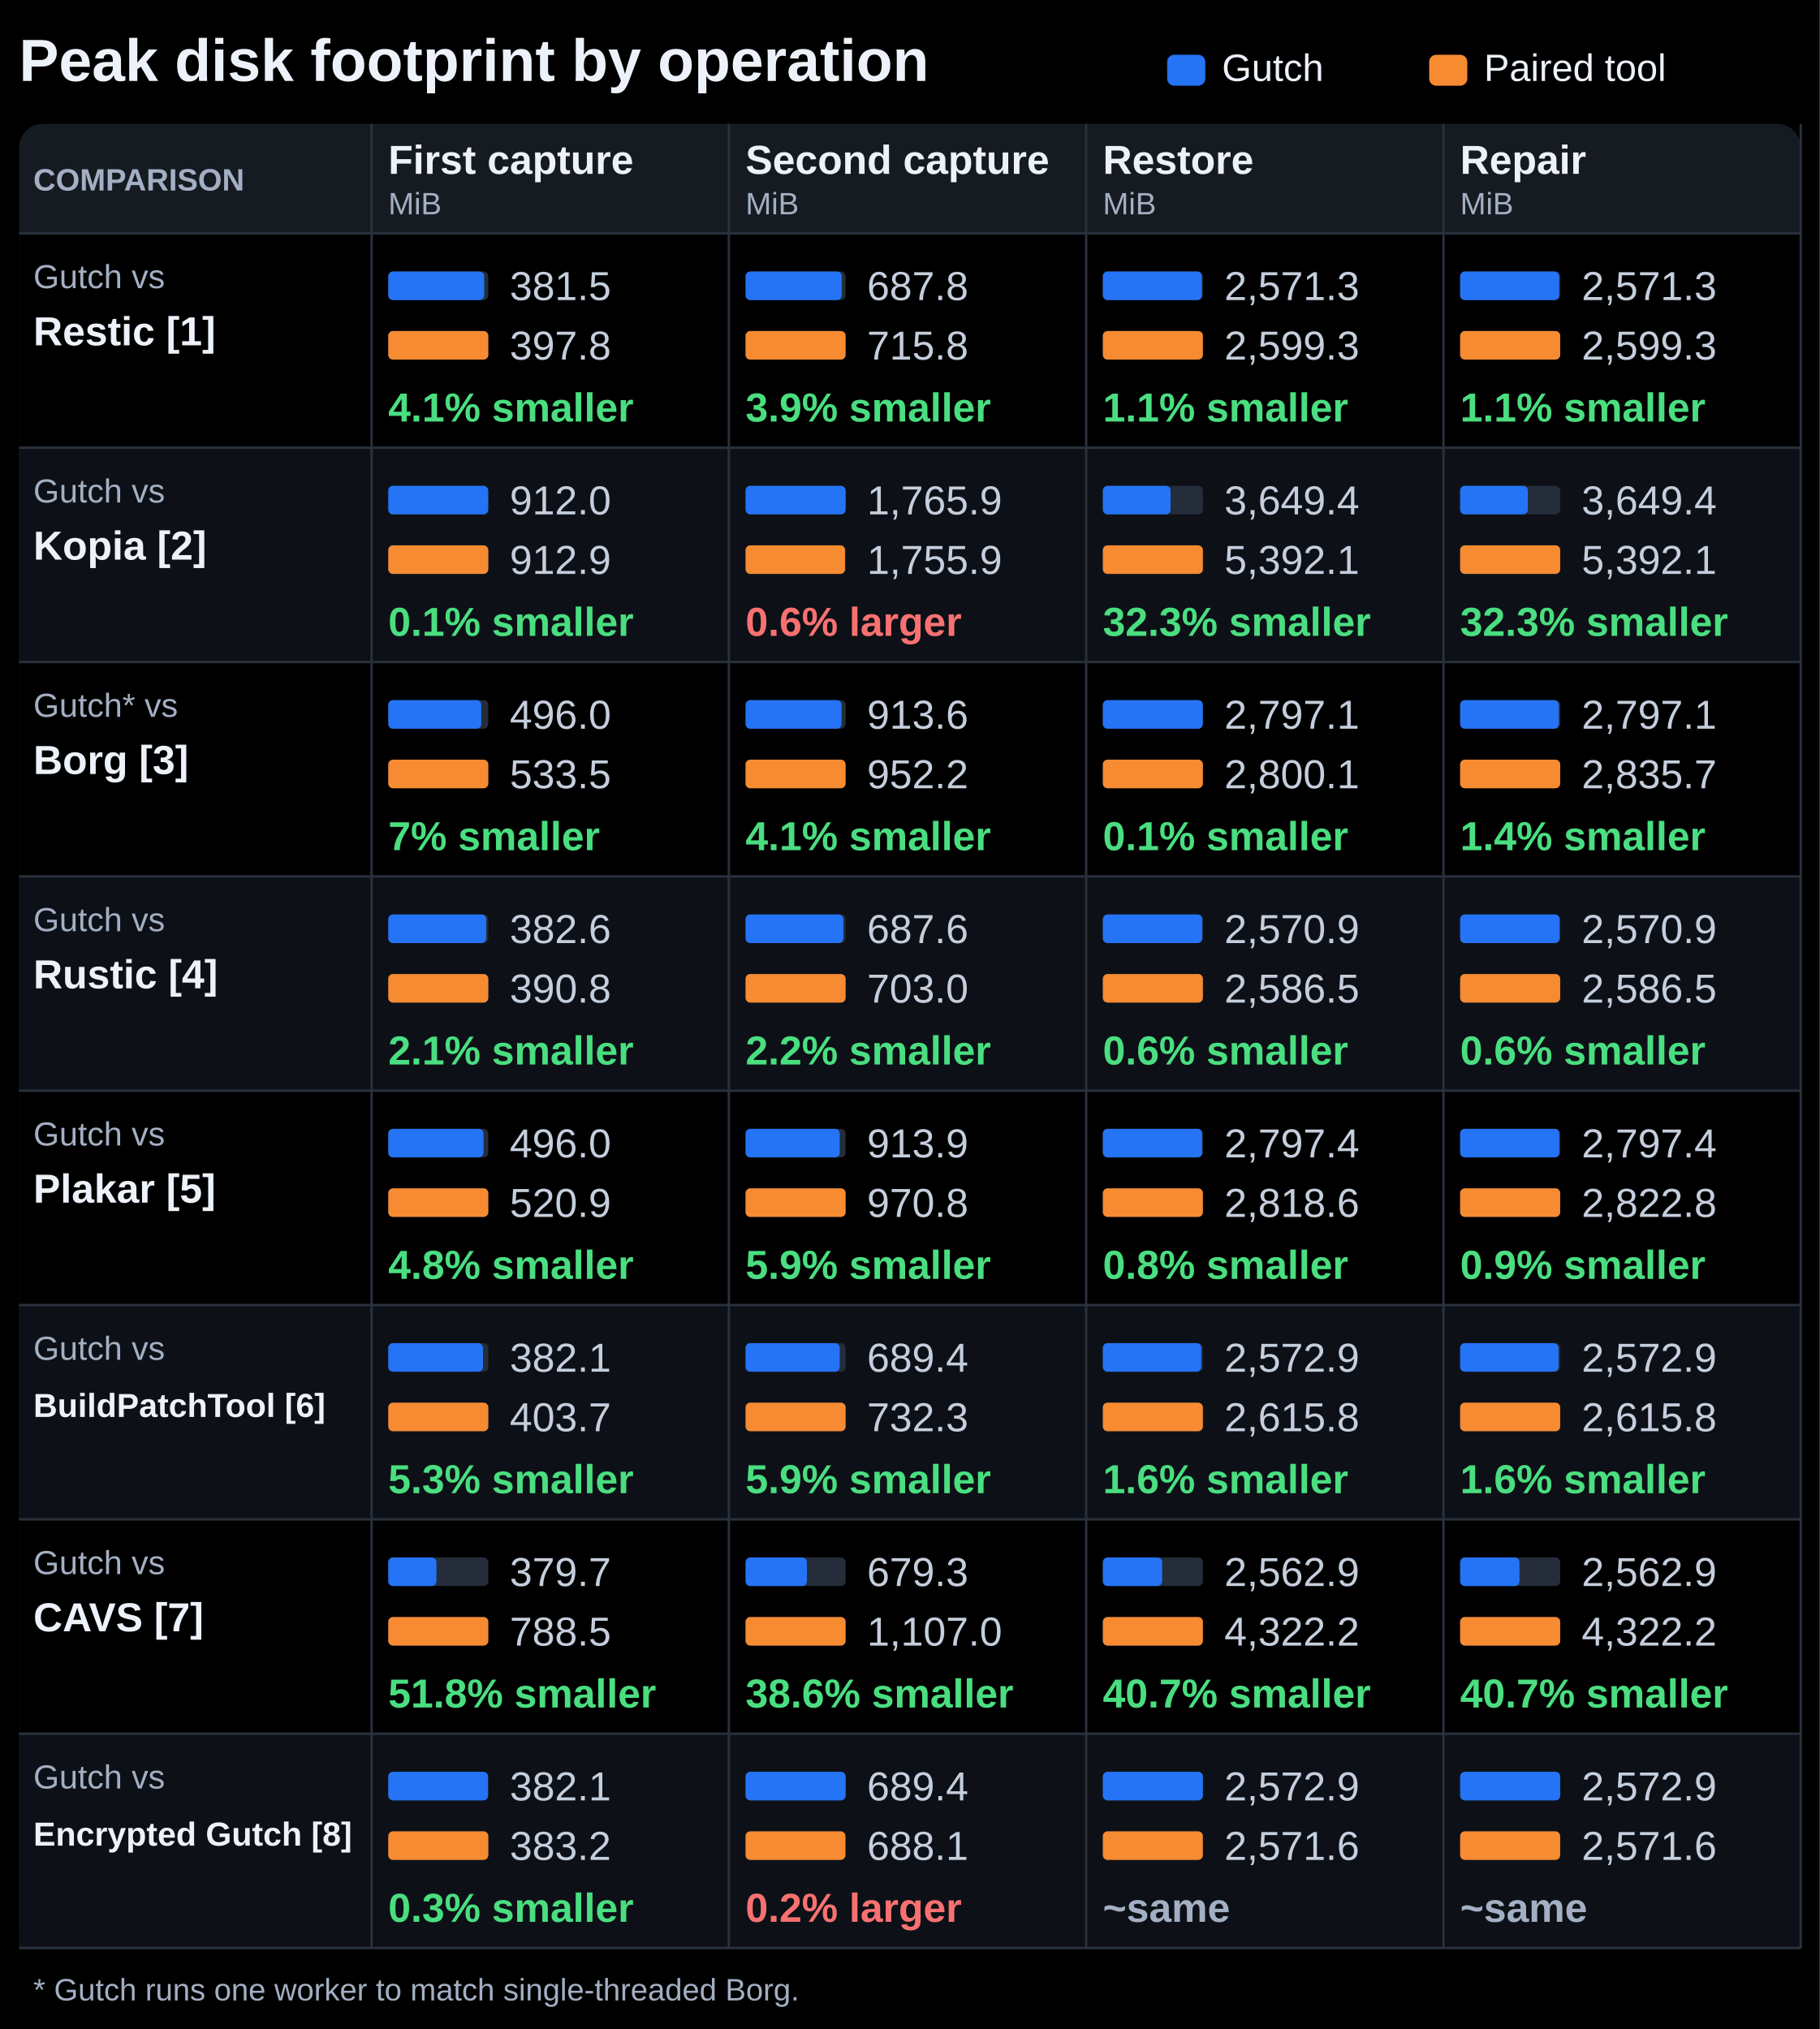
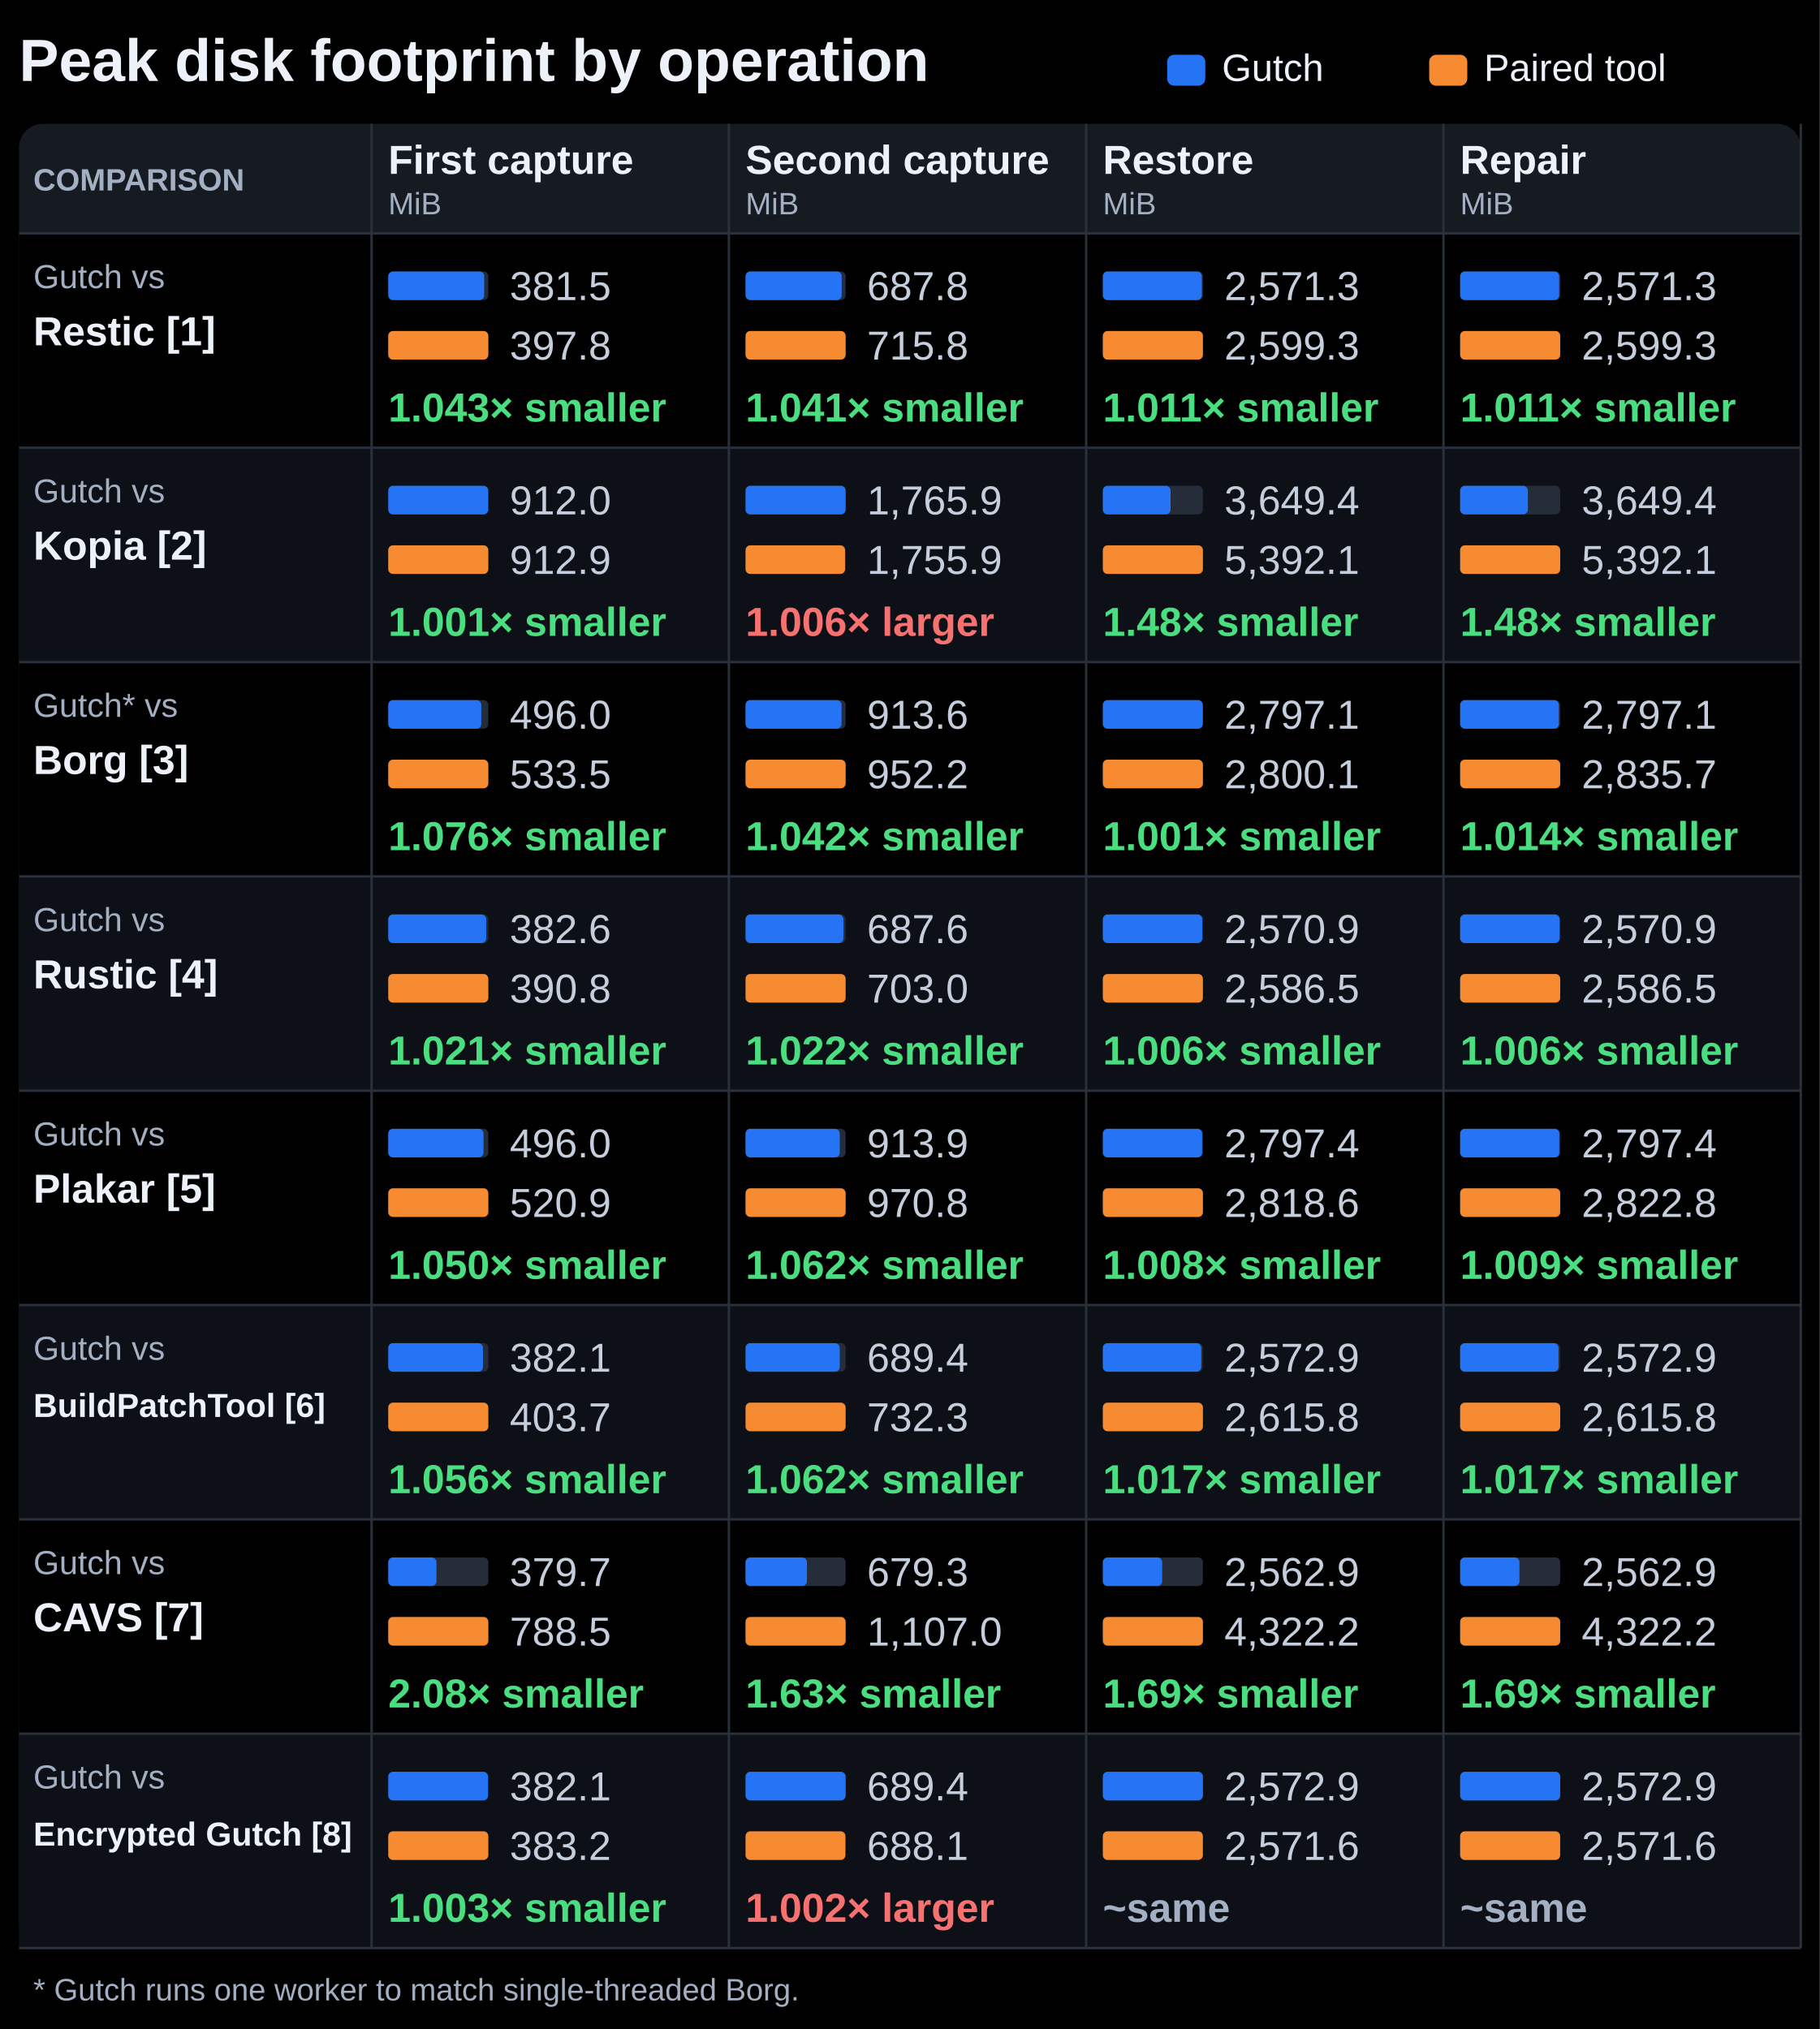
<svg xmlns="http://www.w3.org/2000/svg" width="764" height="852" viewBox="0 0 764 852" role="img" aria-labelledby="title description">
  <rect width="764" height="852" fill="#000000" />
  <g font-family="Segoe UI, Arial, sans-serif" fill="#edf2fa">
    <text x="8" y="34" font-size="25" font-weight="700" fill="#edf2fa" text-anchor="start">Peak disk footprint by operation</text>
    <rect x="490" y="23" width="16.00" height="13" rx="3" fill="#2474f5" />
    <text x="513" y="34" font-size="16" font-weight="400" fill="#edf2fa" text-anchor="start">Gutch</text>
    <rect x="600" y="23" width="16.00" height="13" rx="3" fill="#f78b32" />
    <text x="623" y="34" font-size="16" font-weight="400" fill="#edf2fa" text-anchor="start">Paired tool</text>
    <rect x="8" y="52" width="748.00" height="766" rx="10" fill="#161b22" />
    <text x="14" y="80" font-size="13" font-weight="700" fill="#a3afc2" text-anchor="start">COMPARISON</text>
    <text x="163" y="73" font-size="17" font-weight="650" fill="#edf2fa" text-anchor="start">First capture</text>
    <text x="163" y="90" font-size="13" font-weight="400" fill="#a3afc2" text-anchor="start">MiB</text>
    <text x="313" y="73" font-size="17" font-weight="650" fill="#edf2fa" text-anchor="start">Second capture</text>
    <text x="313" y="90" font-size="13" font-weight="400" fill="#a3afc2" text-anchor="start">MiB</text>
    <text x="463" y="73" font-size="17" font-weight="650" fill="#edf2fa" text-anchor="start">Restore</text>
    <text x="463" y="90" font-size="13" font-weight="400" fill="#a3afc2" text-anchor="start">MiB</text>
    <text x="613" y="73" font-size="17" font-weight="650" fill="#edf2fa" text-anchor="start">Repair</text>
    <text x="613" y="90" font-size="13" font-weight="400" fill="#a3afc2" text-anchor="start">MiB</text>
    <rect x="8" y="98" width="748.00" height="90" rx="0" fill="#000000" />
    <path d="M8 98H756" stroke="#29313d" />
    <text x="14" y="121" font-size="14" font-weight="400" fill="#a3afc2" text-anchor="start">Gutch vs</text>
    <text x="14" y="145" font-size="17" font-weight="650" fill="#edf2fa" text-anchor="start">Restic [1]</text>
    <rect x="163" y="114" width="42.00" height="12" rx="2" fill="#252d3a" />
    <rect x="163" y="114" width="40.28" height="12" rx="2" fill="#2474f5" />
    <text x="214" y="126" font-size="17" font-weight="400" fill="#c5cedc" text-anchor="start">381.5</text>
    <rect x="163" y="139" width="42.00" height="12" rx="2" fill="#252d3a" />
    <rect x="163" y="139" width="42.00" height="12" rx="2" fill="#f78b32" />
    <text x="214" y="151" font-size="17" font-weight="400" fill="#c5cedc" text-anchor="start">397.8</text>
-     <text x="163" y="177" font-size="17" font-weight="700" fill="#4ade80" text-anchor="start">4.1% smaller</text>
+     <text x="163" y="177" font-size="17" font-weight="700" fill="#4ade80" text-anchor="start">1.043× smaller</text>
    <rect x="313" y="114" width="42.00" height="12" rx="2" fill="#252d3a" />
    <rect x="313" y="114" width="40.36" height="12" rx="2" fill="#2474f5" />
    <text x="364" y="126" font-size="17" font-weight="400" fill="#c5cedc" text-anchor="start">687.8</text>
    <rect x="313" y="139" width="42.00" height="12" rx="2" fill="#252d3a" />
    <rect x="313" y="139" width="42.00" height="12" rx="2" fill="#f78b32" />
    <text x="364" y="151" font-size="17" font-weight="400" fill="#c5cedc" text-anchor="start">715.8</text>
-     <text x="313" y="177" font-size="17" font-weight="700" fill="#4ade80" text-anchor="start">3.9% smaller</text>
+     <text x="313" y="177" font-size="17" font-weight="700" fill="#4ade80" text-anchor="start">1.041× smaller</text>
    <rect x="463" y="114" width="42.00" height="12" rx="2" fill="#252d3a" />
    <rect x="463" y="114" width="41.55" height="12" rx="2" fill="#2474f5" />
    <text x="514" y="126" font-size="17" font-weight="400" fill="#c5cedc" text-anchor="start">2,571.3</text>
    <rect x="463" y="139" width="42.00" height="12" rx="2" fill="#252d3a" />
    <rect x="463" y="139" width="42.00" height="12" rx="2" fill="#f78b32" />
    <text x="514" y="151" font-size="17" font-weight="400" fill="#c5cedc" text-anchor="start">2,599.3</text>
-     <text x="463" y="177" font-size="17" font-weight="700" fill="#4ade80" text-anchor="start">1.1% smaller</text>
+     <text x="463" y="177" font-size="17" font-weight="700" fill="#4ade80" text-anchor="start">1.011× smaller</text>
    <rect x="613" y="114" width="42.00" height="12" rx="2" fill="#252d3a" />
    <rect x="613" y="114" width="41.55" height="12" rx="2" fill="#2474f5" />
    <text x="664" y="126" font-size="17" font-weight="400" fill="#c5cedc" text-anchor="start">2,571.3</text>
    <rect x="613" y="139" width="42.00" height="12" rx="2" fill="#252d3a" />
    <rect x="613" y="139" width="42.00" height="12" rx="2" fill="#f78b32" />
    <text x="664" y="151" font-size="17" font-weight="400" fill="#c5cedc" text-anchor="start">2,599.3</text>
-     <text x="613" y="177" font-size="17" font-weight="700" fill="#4ade80" text-anchor="start">1.1% smaller</text>
+     <text x="613" y="177" font-size="17" font-weight="700" fill="#4ade80" text-anchor="start">1.011× smaller</text>
    <rect x="8" y="188" width="748.00" height="90" rx="0" fill="#0d1117" />
    <path d="M8 188H756" stroke="#29313d" />
    <text x="14" y="211" font-size="14" font-weight="400" fill="#a3afc2" text-anchor="start">Gutch vs</text>
    <text x="14" y="235" font-size="17" font-weight="650" fill="#edf2fa" text-anchor="start">Kopia [2]</text>
    <rect x="163" y="204" width="42.00" height="12" rx="2" fill="#252d3a" />
    <rect x="163" y="204" width="41.96" height="12" rx="2" fill="#2474f5" />
    <text x="214" y="216" font-size="17" font-weight="400" fill="#c5cedc" text-anchor="start">912.0</text>
    <rect x="163" y="229" width="42.00" height="12" rx="2" fill="#252d3a" />
    <rect x="163" y="229" width="42.00" height="12" rx="2" fill="#f78b32" />
    <text x="214" y="241" font-size="17" font-weight="400" fill="#c5cedc" text-anchor="start">912.9</text>
-     <text x="163" y="267" font-size="17" font-weight="700" fill="#4ade80" text-anchor="start">0.1% smaller</text>
+     <text x="163" y="267" font-size="17" font-weight="700" fill="#4ade80" text-anchor="start">1.001× smaller</text>
    <rect x="313" y="204" width="42.00" height="12" rx="2" fill="#252d3a" />
    <rect x="313" y="204" width="42.00" height="12" rx="2" fill="#2474f5" />
    <text x="364" y="216" font-size="17" font-weight="400" fill="#c5cedc" text-anchor="start">1,765.9</text>
    <rect x="313" y="229" width="42.00" height="12" rx="2" fill="#252d3a" />
    <rect x="313" y="229" width="41.76" height="12" rx="2" fill="#f78b32" />
    <text x="364" y="241" font-size="17" font-weight="400" fill="#c5cedc" text-anchor="start">1,755.9</text>
-     <text x="313" y="267" font-size="17" font-weight="700" fill="#f87171" text-anchor="start">0.6% larger</text>
+     <text x="313" y="267" font-size="17" font-weight="700" fill="#f87171" text-anchor="start">1.006× larger</text>
    <rect x="463" y="204" width="42.00" height="12" rx="2" fill="#252d3a" />
    <rect x="463" y="204" width="28.43" height="12" rx="2" fill="#2474f5" />
    <text x="514" y="216" font-size="17" font-weight="400" fill="#c5cedc" text-anchor="start">3,649.4</text>
    <rect x="463" y="229" width="42.00" height="12" rx="2" fill="#252d3a" />
    <rect x="463" y="229" width="42.00" height="12" rx="2" fill="#f78b32" />
    <text x="514" y="241" font-size="17" font-weight="400" fill="#c5cedc" text-anchor="start">5,392.1</text>
-     <text x="463" y="267" font-size="17" font-weight="700" fill="#4ade80" text-anchor="start">32.3% smaller</text>
+     <text x="463" y="267" font-size="17" font-weight="700" fill="#4ade80" text-anchor="start">1.48× smaller</text>
    <rect x="613" y="204" width="42.00" height="12" rx="2" fill="#252d3a" />
    <rect x="613" y="204" width="28.43" height="12" rx="2" fill="#2474f5" />
    <text x="664" y="216" font-size="17" font-weight="400" fill="#c5cedc" text-anchor="start">3,649.4</text>
    <rect x="613" y="229" width="42.00" height="12" rx="2" fill="#252d3a" />
    <rect x="613" y="229" width="42.00" height="12" rx="2" fill="#f78b32" />
    <text x="664" y="241" font-size="17" font-weight="400" fill="#c5cedc" text-anchor="start">5,392.1</text>
-     <text x="613" y="267" font-size="17" font-weight="700" fill="#4ade80" text-anchor="start">32.3% smaller</text>
+     <text x="613" y="267" font-size="17" font-weight="700" fill="#4ade80" text-anchor="start">1.48× smaller</text>
    <rect x="8" y="278" width="748.00" height="90" rx="0" fill="#000000" />
    <path d="M8 278H756" stroke="#29313d" />
    <text x="14" y="301" font-size="14" font-weight="400" fill="#a3afc2" text-anchor="start">Gutch* vs</text>
    <text x="14" y="325" font-size="17" font-weight="650" fill="#edf2fa" text-anchor="start">Borg [3]</text>
    <rect x="163" y="294" width="42.00" height="12" rx="2" fill="#252d3a" />
    <rect x="163" y="294" width="39.05" height="12" rx="2" fill="#2474f5" />
    <text x="214" y="306" font-size="17" font-weight="400" fill="#c5cedc" text-anchor="start">496.0</text>
    <rect x="163" y="319" width="42.00" height="12" rx="2" fill="#252d3a" />
    <rect x="163" y="319" width="42.00" height="12" rx="2" fill="#f78b32" />
    <text x="214" y="331" font-size="17" font-weight="400" fill="#c5cedc" text-anchor="start">533.5</text>
-     <text x="163" y="357" font-size="17" font-weight="700" fill="#4ade80" text-anchor="start">7% smaller</text>
+     <text x="163" y="357" font-size="17" font-weight="700" fill="#4ade80" text-anchor="start">1.076× smaller</text>
    <rect x="313" y="294" width="42.00" height="12" rx="2" fill="#252d3a" />
    <rect x="313" y="294" width="40.30" height="12" rx="2" fill="#2474f5" />
    <text x="364" y="306" font-size="17" font-weight="400" fill="#c5cedc" text-anchor="start">913.6</text>
    <rect x="313" y="319" width="42.00" height="12" rx="2" fill="#252d3a" />
    <rect x="313" y="319" width="42.00" height="12" rx="2" fill="#f78b32" />
    <text x="364" y="331" font-size="17" font-weight="400" fill="#c5cedc" text-anchor="start">952.2</text>
-     <text x="313" y="357" font-size="17" font-weight="700" fill="#4ade80" text-anchor="start">4.1% smaller</text>
+     <text x="313" y="357" font-size="17" font-weight="700" fill="#4ade80" text-anchor="start">1.042× smaller</text>
    <rect x="463" y="294" width="42.00" height="12" rx="2" fill="#252d3a" />
    <rect x="463" y="294" width="41.96" height="12" rx="2" fill="#2474f5" />
    <text x="514" y="306" font-size="17" font-weight="400" fill="#c5cedc" text-anchor="start">2,797.1</text>
    <rect x="463" y="319" width="42.00" height="12" rx="2" fill="#252d3a" />
    <rect x="463" y="319" width="42.00" height="12" rx="2" fill="#f78b32" />
    <text x="514" y="331" font-size="17" font-weight="400" fill="#c5cedc" text-anchor="start">2,800.1</text>
-     <text x="463" y="357" font-size="17" font-weight="700" fill="#4ade80" text-anchor="start">0.1% smaller</text>
+     <text x="463" y="357" font-size="17" font-weight="700" fill="#4ade80" text-anchor="start">1.001× smaller</text>
    <rect x="613" y="294" width="42.00" height="12" rx="2" fill="#252d3a" />
    <rect x="613" y="294" width="41.43" height="12" rx="2" fill="#2474f5" />
    <text x="664" y="306" font-size="17" font-weight="400" fill="#c5cedc" text-anchor="start">2,797.1</text>
    <rect x="613" y="319" width="42.00" height="12" rx="2" fill="#252d3a" />
    <rect x="613" y="319" width="42.00" height="12" rx="2" fill="#f78b32" />
    <text x="664" y="331" font-size="17" font-weight="400" fill="#c5cedc" text-anchor="start">2,835.7</text>
-     <text x="613" y="357" font-size="17" font-weight="700" fill="#4ade80" text-anchor="start">1.4% smaller</text>
+     <text x="613" y="357" font-size="17" font-weight="700" fill="#4ade80" text-anchor="start">1.014× smaller</text>
    <rect x="8" y="368" width="748.00" height="90" rx="0" fill="#0d1117" />
    <path d="M8 368H756" stroke="#29313d" />
    <text x="14" y="391" font-size="14" font-weight="400" fill="#a3afc2" text-anchor="start">Gutch vs</text>
    <text x="14" y="415" font-size="17" font-weight="650" fill="#edf2fa" text-anchor="start">Rustic [4]</text>
    <rect x="163" y="384" width="42.00" height="12" rx="2" fill="#252d3a" />
    <rect x="163" y="384" width="41.12" height="12" rx="2" fill="#2474f5" />
    <text x="214" y="396" font-size="17" font-weight="400" fill="#c5cedc" text-anchor="start">382.6</text>
    <rect x="163" y="409" width="42.00" height="12" rx="2" fill="#252d3a" />
    <rect x="163" y="409" width="42.00" height="12" rx="2" fill="#f78b32" />
    <text x="214" y="421" font-size="17" font-weight="400" fill="#c5cedc" text-anchor="start">390.8</text>
-     <text x="163" y="447" font-size="17" font-weight="700" fill="#4ade80" text-anchor="start">2.1% smaller</text>
+     <text x="163" y="447" font-size="17" font-weight="700" fill="#4ade80" text-anchor="start">1.021× smaller</text>
    <rect x="313" y="384" width="42.00" height="12" rx="2" fill="#252d3a" />
    <rect x="313" y="384" width="41.08" height="12" rx="2" fill="#2474f5" />
    <text x="364" y="396" font-size="17" font-weight="400" fill="#c5cedc" text-anchor="start">687.6</text>
    <rect x="313" y="409" width="42.00" height="12" rx="2" fill="#252d3a" />
    <rect x="313" y="409" width="42.00" height="12" rx="2" fill="#f78b32" />
    <text x="364" y="421" font-size="17" font-weight="400" fill="#c5cedc" text-anchor="start">703.0</text>
-     <text x="313" y="447" font-size="17" font-weight="700" fill="#4ade80" text-anchor="start">2.2% smaller</text>
+     <text x="313" y="447" font-size="17" font-weight="700" fill="#4ade80" text-anchor="start">1.022× smaller</text>
    <rect x="463" y="384" width="42.00" height="12" rx="2" fill="#252d3a" />
    <rect x="463" y="384" width="41.75" height="12" rx="2" fill="#2474f5" />
    <text x="514" y="396" font-size="17" font-weight="400" fill="#c5cedc" text-anchor="start">2,570.9</text>
    <rect x="463" y="409" width="42.00" height="12" rx="2" fill="#252d3a" />
    <rect x="463" y="409" width="42.00" height="12" rx="2" fill="#f78b32" />
    <text x="514" y="421" font-size="17" font-weight="400" fill="#c5cedc" text-anchor="start">2,586.5</text>
-     <text x="463" y="447" font-size="17" font-weight="700" fill="#4ade80" text-anchor="start">0.6% smaller</text>
+     <text x="463" y="447" font-size="17" font-weight="700" fill="#4ade80" text-anchor="start">1.006× smaller</text>
    <rect x="613" y="384" width="42.00" height="12" rx="2" fill="#252d3a" />
    <rect x="613" y="384" width="41.75" height="12" rx="2" fill="#2474f5" />
    <text x="664" y="396" font-size="17" font-weight="400" fill="#c5cedc" text-anchor="start">2,570.9</text>
    <rect x="613" y="409" width="42.00" height="12" rx="2" fill="#252d3a" />
    <rect x="613" y="409" width="42.00" height="12" rx="2" fill="#f78b32" />
    <text x="664" y="421" font-size="17" font-weight="400" fill="#c5cedc" text-anchor="start">2,586.5</text>
-     <text x="613" y="447" font-size="17" font-weight="700" fill="#4ade80" text-anchor="start">0.6% smaller</text>
+     <text x="613" y="447" font-size="17" font-weight="700" fill="#4ade80" text-anchor="start">1.006× smaller</text>
    <rect x="8" y="458" width="748.00" height="90" rx="0" fill="#000000" />
    <path d="M8 458H756" stroke="#29313d" />
    <text x="14" y="481" font-size="14" font-weight="400" fill="#a3afc2" text-anchor="start">Gutch vs</text>
    <text x="14" y="505" font-size="17" font-weight="650" fill="#edf2fa" text-anchor="start">Plakar [5]</text>
    <rect x="163" y="474" width="42.00" height="12" rx="2" fill="#252d3a" />
    <rect x="163" y="474" width="39.99" height="12" rx="2" fill="#2474f5" />
    <text x="214" y="486" font-size="17" font-weight="400" fill="#c5cedc" text-anchor="start">496.0</text>
    <rect x="163" y="499" width="42.00" height="12" rx="2" fill="#252d3a" />
    <rect x="163" y="499" width="42.00" height="12" rx="2" fill="#f78b32" />
    <text x="214" y="511" font-size="17" font-weight="400" fill="#c5cedc" text-anchor="start">520.9</text>
-     <text x="163" y="537" font-size="17" font-weight="700" fill="#4ade80" text-anchor="start">4.8% smaller</text>
+     <text x="163" y="537" font-size="17" font-weight="700" fill="#4ade80" text-anchor="start">1.050× smaller</text>
    <rect x="313" y="474" width="42.00" height="12" rx="2" fill="#252d3a" />
    <rect x="313" y="474" width="39.54" height="12" rx="2" fill="#2474f5" />
    <text x="364" y="486" font-size="17" font-weight="400" fill="#c5cedc" text-anchor="start">913.9</text>
    <rect x="313" y="499" width="42.00" height="12" rx="2" fill="#252d3a" />
    <rect x="313" y="499" width="42.00" height="12" rx="2" fill="#f78b32" />
    <text x="364" y="511" font-size="17" font-weight="400" fill="#c5cedc" text-anchor="start">970.8</text>
-     <text x="313" y="537" font-size="17" font-weight="700" fill="#4ade80" text-anchor="start">5.9% smaller</text>
+     <text x="313" y="537" font-size="17" font-weight="700" fill="#4ade80" text-anchor="start">1.062× smaller</text>
    <rect x="463" y="474" width="42.00" height="12" rx="2" fill="#252d3a" />
    <rect x="463" y="474" width="41.68" height="12" rx="2" fill="#2474f5" />
    <text x="514" y="486" font-size="17" font-weight="400" fill="#c5cedc" text-anchor="start">2,797.4</text>
    <rect x="463" y="499" width="42.00" height="12" rx="2" fill="#252d3a" />
    <rect x="463" y="499" width="42.00" height="12" rx="2" fill="#f78b32" />
    <text x="514" y="511" font-size="17" font-weight="400" fill="#c5cedc" text-anchor="start">2,818.6</text>
-     <text x="463" y="537" font-size="17" font-weight="700" fill="#4ade80" text-anchor="start">0.8% smaller</text>
+     <text x="463" y="537" font-size="17" font-weight="700" fill="#4ade80" text-anchor="start">1.008× smaller</text>
    <rect x="613" y="474" width="42.00" height="12" rx="2" fill="#252d3a" />
    <rect x="613" y="474" width="41.62" height="12" rx="2" fill="#2474f5" />
    <text x="664" y="486" font-size="17" font-weight="400" fill="#c5cedc" text-anchor="start">2,797.4</text>
    <rect x="613" y="499" width="42.00" height="12" rx="2" fill="#252d3a" />
    <rect x="613" y="499" width="42.00" height="12" rx="2" fill="#f78b32" />
    <text x="664" y="511" font-size="17" font-weight="400" fill="#c5cedc" text-anchor="start">2,822.8</text>
-     <text x="613" y="537" font-size="17" font-weight="700" fill="#4ade80" text-anchor="start">0.9% smaller</text>
+     <text x="613" y="537" font-size="17" font-weight="700" fill="#4ade80" text-anchor="start">1.009× smaller</text>
    <rect x="8" y="548" width="748.00" height="90" rx="0" fill="#0d1117" />
    <path d="M8 548H756" stroke="#29313d" />
    <text x="14" y="571" font-size="14" font-weight="400" fill="#a3afc2" text-anchor="start">Gutch vs</text>
    <text x="14" y="595" font-size="14" font-weight="650" fill="#edf2fa" text-anchor="start">BuildPatchTool [6]</text>
    <rect x="163" y="564" width="42.00" height="12" rx="2" fill="#252d3a" />
    <rect x="163" y="564" width="39.76" height="12" rx="2" fill="#2474f5" />
    <text x="214" y="576" font-size="17" font-weight="400" fill="#c5cedc" text-anchor="start">382.1</text>
    <rect x="163" y="589" width="42.00" height="12" rx="2" fill="#252d3a" />
    <rect x="163" y="589" width="42.00" height="12" rx="2" fill="#f78b32" />
    <text x="214" y="601" font-size="17" font-weight="400" fill="#c5cedc" text-anchor="start">403.7</text>
-     <text x="163" y="627" font-size="17" font-weight="700" fill="#4ade80" text-anchor="start">5.3% smaller</text>
+     <text x="163" y="627" font-size="17" font-weight="700" fill="#4ade80" text-anchor="start">1.056× smaller</text>
    <rect x="313" y="564" width="42.00" height="12" rx="2" fill="#252d3a" />
    <rect x="313" y="564" width="39.54" height="12" rx="2" fill="#2474f5" />
    <text x="364" y="576" font-size="17" font-weight="400" fill="#c5cedc" text-anchor="start">689.4</text>
    <rect x="313" y="589" width="42.00" height="12" rx="2" fill="#252d3a" />
    <rect x="313" y="589" width="42.00" height="12" rx="2" fill="#f78b32" />
    <text x="364" y="601" font-size="17" font-weight="400" fill="#c5cedc" text-anchor="start">732.3</text>
-     <text x="313" y="627" font-size="17" font-weight="700" fill="#4ade80" text-anchor="start">5.9% smaller</text>
+     <text x="313" y="627" font-size="17" font-weight="700" fill="#4ade80" text-anchor="start">1.062× smaller</text>
    <rect x="463" y="564" width="42.00" height="12" rx="2" fill="#252d3a" />
    <rect x="463" y="564" width="41.31" height="12" rx="2" fill="#2474f5" />
    <text x="514" y="576" font-size="17" font-weight="400" fill="#c5cedc" text-anchor="start">2,572.9</text>
    <rect x="463" y="589" width="42.00" height="12" rx="2" fill="#252d3a" />
    <rect x="463" y="589" width="42.00" height="12" rx="2" fill="#f78b32" />
    <text x="514" y="601" font-size="17" font-weight="400" fill="#c5cedc" text-anchor="start">2,615.8</text>
-     <text x="463" y="627" font-size="17" font-weight="700" fill="#4ade80" text-anchor="start">1.6% smaller</text>
+     <text x="463" y="627" font-size="17" font-weight="700" fill="#4ade80" text-anchor="start">1.017× smaller</text>
    <rect x="613" y="564" width="42.00" height="12" rx="2" fill="#252d3a" />
    <rect x="613" y="564" width="41.31" height="12" rx="2" fill="#2474f5" />
    <text x="664" y="576" font-size="17" font-weight="400" fill="#c5cedc" text-anchor="start">2,572.9</text>
    <rect x="613" y="589" width="42.00" height="12" rx="2" fill="#252d3a" />
    <rect x="613" y="589" width="42.00" height="12" rx="2" fill="#f78b32" />
    <text x="664" y="601" font-size="17" font-weight="400" fill="#c5cedc" text-anchor="start">2,615.8</text>
-     <text x="613" y="627" font-size="17" font-weight="700" fill="#4ade80" text-anchor="start">1.6% smaller</text>
+     <text x="613" y="627" font-size="17" font-weight="700" fill="#4ade80" text-anchor="start">1.017× smaller</text>
    <rect x="8" y="638" width="748.00" height="90" rx="0" fill="#000000" />
    <path d="M8 638H756" stroke="#29313d" />
    <text x="14" y="661" font-size="14" font-weight="400" fill="#a3afc2" text-anchor="start">Gutch vs</text>
    <text x="14" y="685" font-size="17" font-weight="650" fill="#edf2fa" text-anchor="start">CAVS [7]</text>
    <rect x="163" y="654" width="42.00" height="12" rx="2" fill="#252d3a" />
    <rect x="163" y="654" width="20.23" height="12" rx="2" fill="#2474f5" />
    <text x="214" y="666" font-size="17" font-weight="400" fill="#c5cedc" text-anchor="start">379.7</text>
    <rect x="163" y="679" width="42.00" height="12" rx="2" fill="#252d3a" />
    <rect x="163" y="679" width="42.00" height="12" rx="2" fill="#f78b32" />
    <text x="214" y="691" font-size="17" font-weight="400" fill="#c5cedc" text-anchor="start">788.5</text>
-     <text x="163" y="717" font-size="17" font-weight="700" fill="#4ade80" text-anchor="start">51.8% smaller</text>
+     <text x="163" y="717" font-size="17" font-weight="700" fill="#4ade80" text-anchor="start">2.08× smaller</text>
    <rect x="313" y="654" width="42.00" height="12" rx="2" fill="#252d3a" />
    <rect x="313" y="654" width="25.77" height="12" rx="2" fill="#2474f5" />
    <text x="364" y="666" font-size="17" font-weight="400" fill="#c5cedc" text-anchor="start">679.3</text>
    <rect x="313" y="679" width="42.00" height="12" rx="2" fill="#252d3a" />
    <rect x="313" y="679" width="42.00" height="12" rx="2" fill="#f78b32" />
    <text x="364" y="691" font-size="17" font-weight="400" fill="#c5cedc" text-anchor="start">1,107.0</text>
-     <text x="313" y="717" font-size="17" font-weight="700" fill="#4ade80" text-anchor="start">38.6% smaller</text>
+     <text x="313" y="717" font-size="17" font-weight="700" fill="#4ade80" text-anchor="start">1.63× smaller</text>
    <rect x="463" y="654" width="42.00" height="12" rx="2" fill="#252d3a" />
    <rect x="463" y="654" width="24.90" height="12" rx="2" fill="#2474f5" />
    <text x="514" y="666" font-size="17" font-weight="400" fill="#c5cedc" text-anchor="start">2,562.9</text>
    <rect x="463" y="679" width="42.00" height="12" rx="2" fill="#252d3a" />
    <rect x="463" y="679" width="42.00" height="12" rx="2" fill="#f78b32" />
    <text x="514" y="691" font-size="17" font-weight="400" fill="#c5cedc" text-anchor="start">4,322.2</text>
-     <text x="463" y="717" font-size="17" font-weight="700" fill="#4ade80" text-anchor="start">40.7% smaller</text>
+     <text x="463" y="717" font-size="17" font-weight="700" fill="#4ade80" text-anchor="start">1.69× smaller</text>
    <rect x="613" y="654" width="42.00" height="12" rx="2" fill="#252d3a" />
    <rect x="613" y="654" width="24.90" height="12" rx="2" fill="#2474f5" />
    <text x="664" y="666" font-size="17" font-weight="400" fill="#c5cedc" text-anchor="start">2,562.9</text>
    <rect x="613" y="679" width="42.00" height="12" rx="2" fill="#252d3a" />
    <rect x="613" y="679" width="42.00" height="12" rx="2" fill="#f78b32" />
    <text x="664" y="691" font-size="17" font-weight="400" fill="#c5cedc" text-anchor="start">4,322.2</text>
-     <text x="613" y="717" font-size="17" font-weight="700" fill="#4ade80" text-anchor="start">40.7% smaller</text>
+     <text x="613" y="717" font-size="17" font-weight="700" fill="#4ade80" text-anchor="start">1.69× smaller</text>
    <rect x="8" y="728" width="748.00" height="90" rx="0" fill="#0d1117" />
    <path d="M8 728H756" stroke="#29313d" />
    <text x="14" y="751" font-size="14" font-weight="400" fill="#a3afc2" text-anchor="start">Gutch vs</text>
    <text x="14" y="775" font-size="14" font-weight="650" fill="#edf2fa" text-anchor="start">Encrypted Gutch [8]</text>
    <rect x="163" y="744" width="42.00" height="12" rx="2" fill="#252d3a" />
    <rect x="163" y="744" width="41.88" height="12" rx="2" fill="#2474f5" />
    <text x="214" y="756" font-size="17" font-weight="400" fill="#c5cedc" text-anchor="start">382.1</text>
    <rect x="163" y="769" width="42.00" height="12" rx="2" fill="#252d3a" />
    <rect x="163" y="769" width="42.00" height="12" rx="2" fill="#f78b32" />
    <text x="214" y="781" font-size="17" font-weight="400" fill="#c5cedc" text-anchor="start">383.2</text>
-     <text x="163" y="807" font-size="17" font-weight="700" fill="#4ade80" text-anchor="start">0.3% smaller</text>
+     <text x="163" y="807" font-size="17" font-weight="700" fill="#4ade80" text-anchor="start">1.003× smaller</text>
    <rect x="313" y="744" width="42.00" height="12" rx="2" fill="#252d3a" />
    <rect x="313" y="744" width="42.00" height="12" rx="2" fill="#2474f5" />
    <text x="364" y="756" font-size="17" font-weight="400" fill="#c5cedc" text-anchor="start">689.4</text>
    <rect x="313" y="769" width="42.00" height="12" rx="2" fill="#252d3a" />
    <rect x="313" y="769" width="41.92" height="12" rx="2" fill="#f78b32" />
    <text x="364" y="781" font-size="17" font-weight="400" fill="#c5cedc" text-anchor="start">688.1</text>
-     <text x="313" y="807" font-size="17" font-weight="700" fill="#f87171" text-anchor="start">0.2% larger</text>
+     <text x="313" y="807" font-size="17" font-weight="700" fill="#f87171" text-anchor="start">1.002× larger</text>
    <rect x="463" y="744" width="42.00" height="12" rx="2" fill="#252d3a" />
    <rect x="463" y="744" width="42.00" height="12" rx="2" fill="#2474f5" />
    <text x="514" y="756" font-size="17" font-weight="400" fill="#c5cedc" text-anchor="start">2,572.9</text>
    <rect x="463" y="769" width="42.00" height="12" rx="2" fill="#252d3a" />
    <rect x="463" y="769" width="41.98" height="12" rx="2" fill="#f78b32" />
    <text x="514" y="781" font-size="17" font-weight="400" fill="#c5cedc" text-anchor="start">2,571.6</text>
    <text x="463" y="807" font-size="17" font-weight="700" fill="#a3afc2" text-anchor="start">~same</text>
    <rect x="613" y="744" width="42.00" height="12" rx="2" fill="#252d3a" />
    <rect x="613" y="744" width="42.00" height="12" rx="2" fill="#2474f5" />
    <text x="664" y="756" font-size="17" font-weight="400" fill="#c5cedc" text-anchor="start">2,572.9</text>
    <rect x="613" y="769" width="42.00" height="12" rx="2" fill="#252d3a" />
    <rect x="613" y="769" width="41.98" height="12" rx="2" fill="#f78b32" />
    <text x="664" y="781" font-size="17" font-weight="400" fill="#c5cedc" text-anchor="start">2,571.6</text>
    <text x="613" y="807" font-size="17" font-weight="700" fill="#a3afc2" text-anchor="start">~same</text>
    <path d="M156 52V818" stroke="#29313d" />
    <path d="M306 52V818" stroke="#29313d" />
    <path d="M456 52V818" stroke="#29313d" />
    <path d="M606 52V818" stroke="#29313d" />
    <path d="M756 52V818" stroke="#29313d" />
    <path d="M8 818H756" stroke="#29313d" />
    <text x="14" y="840" font-size="13" font-weight="400" fill="#a3afc2" text-anchor="start">* Gutch runs one worker to match single-threaded Borg.</text>
  </g>
</svg>
